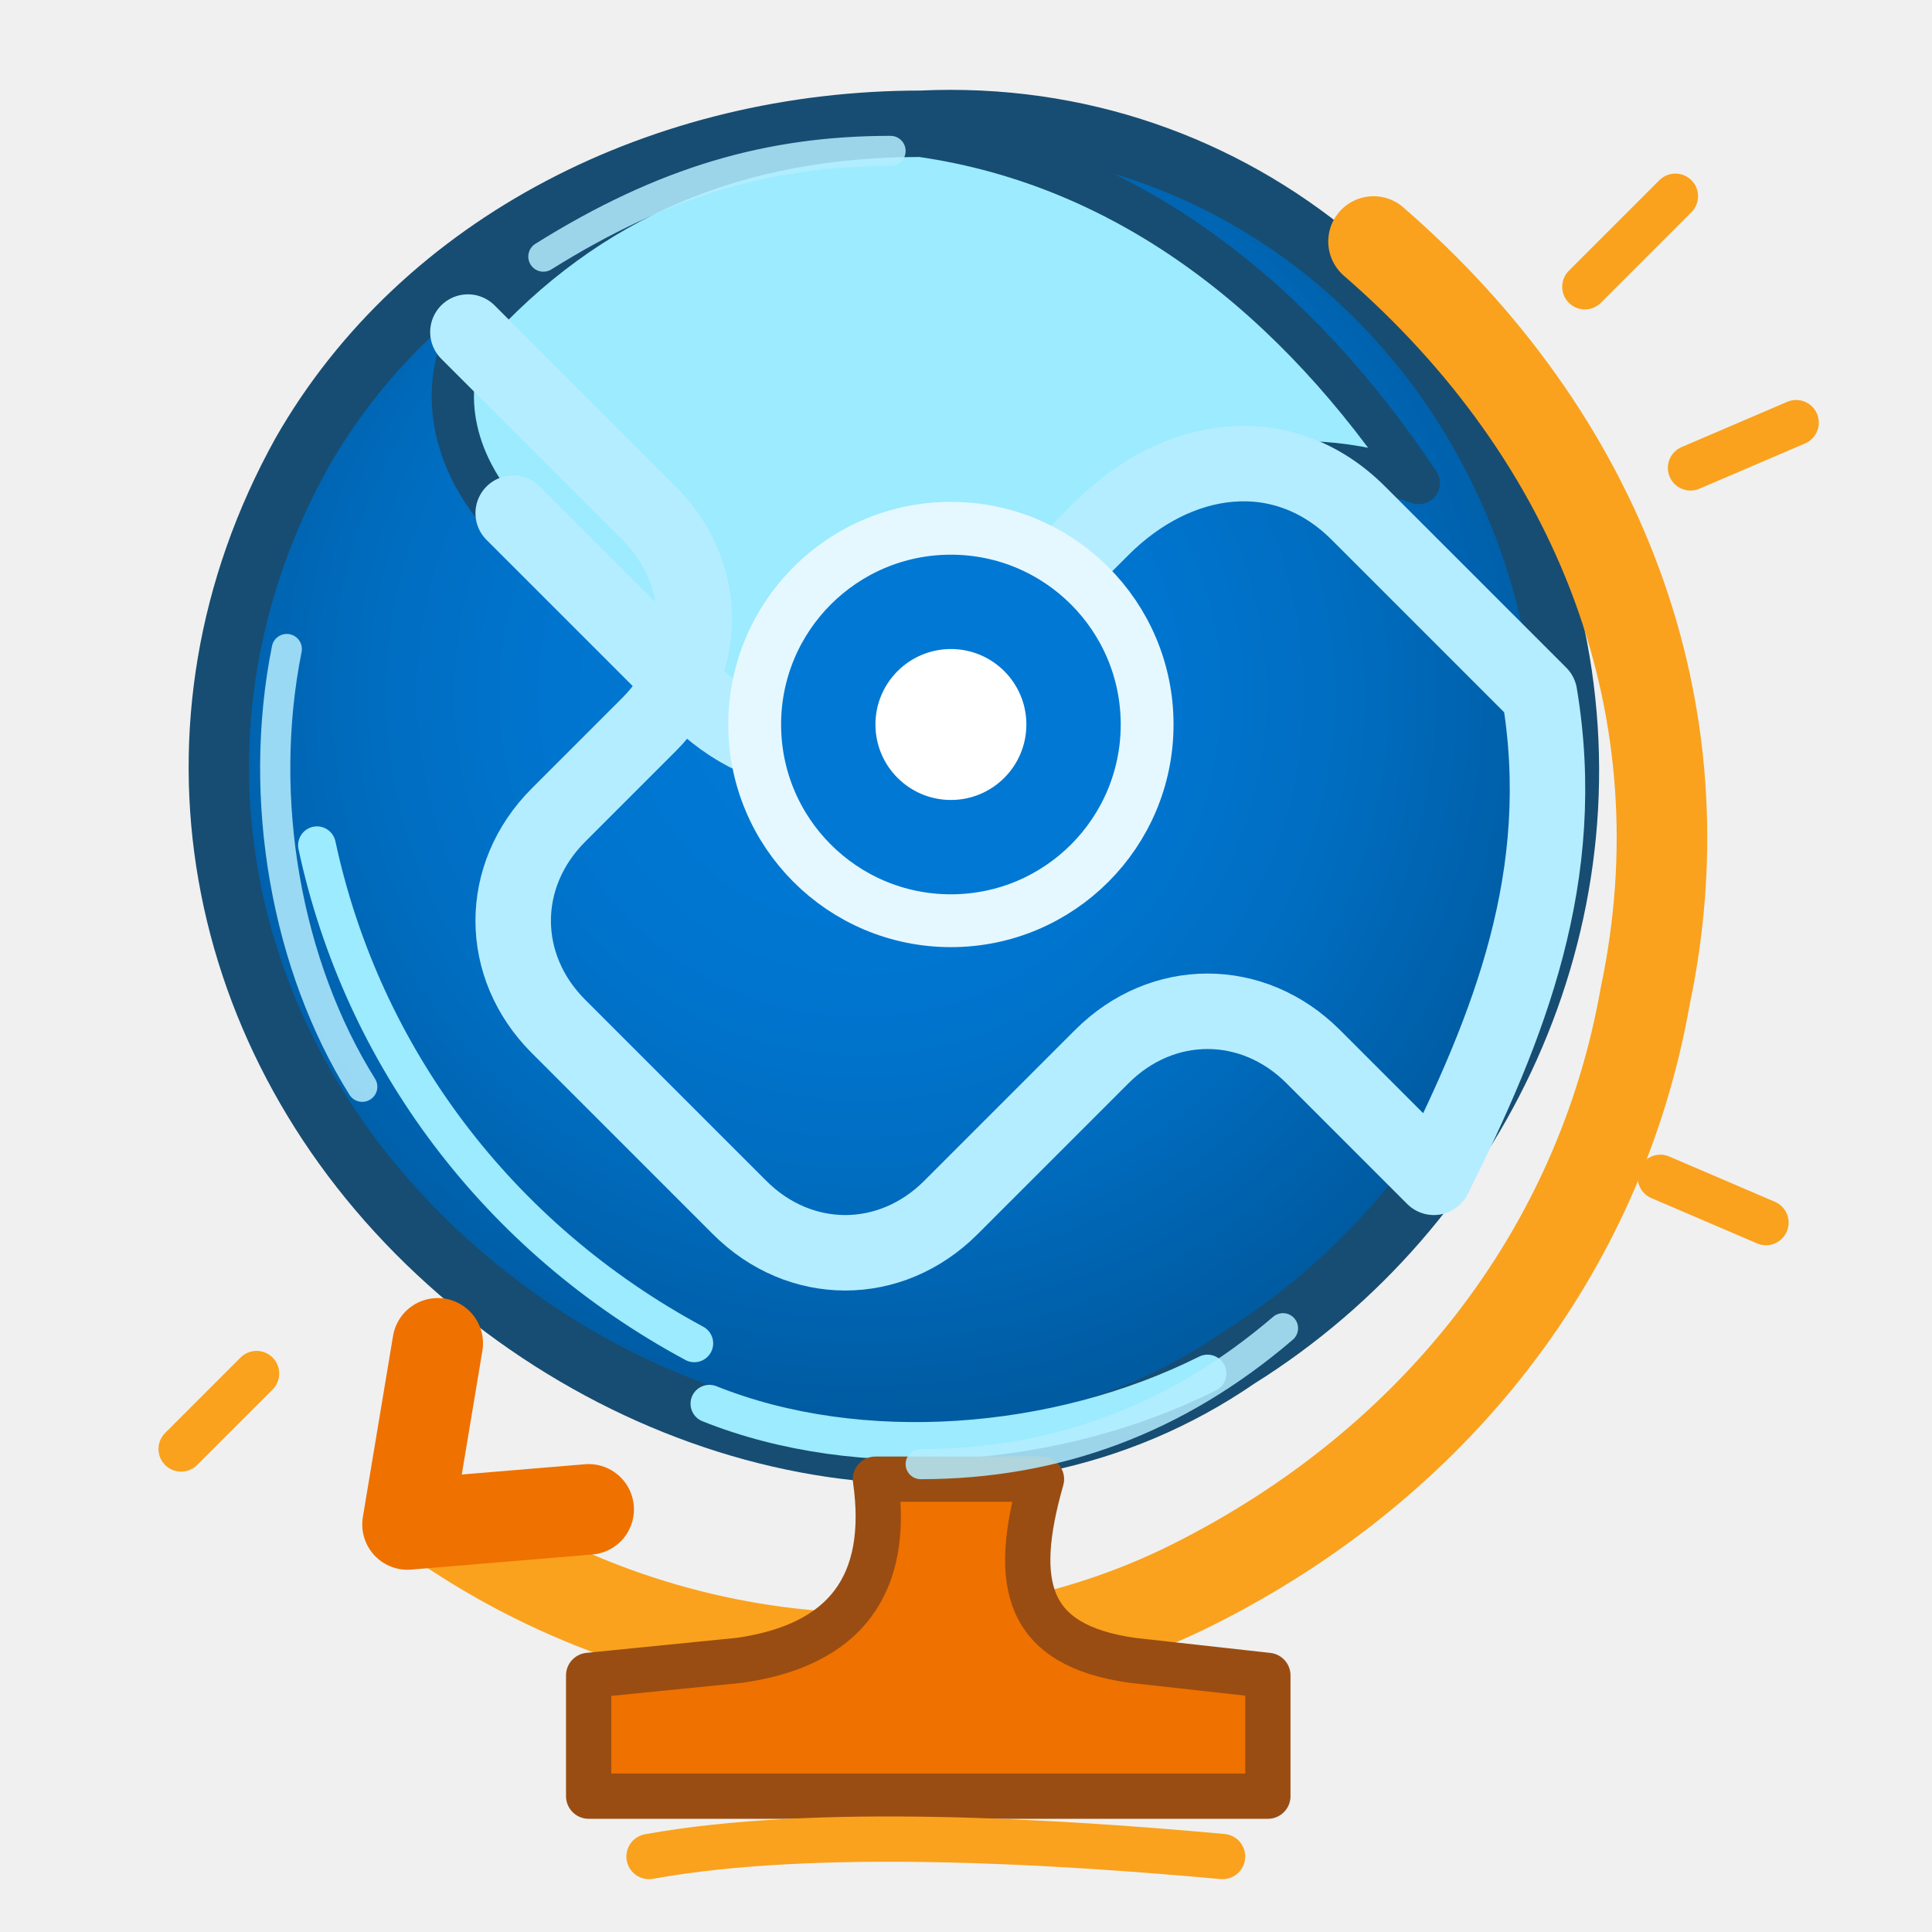
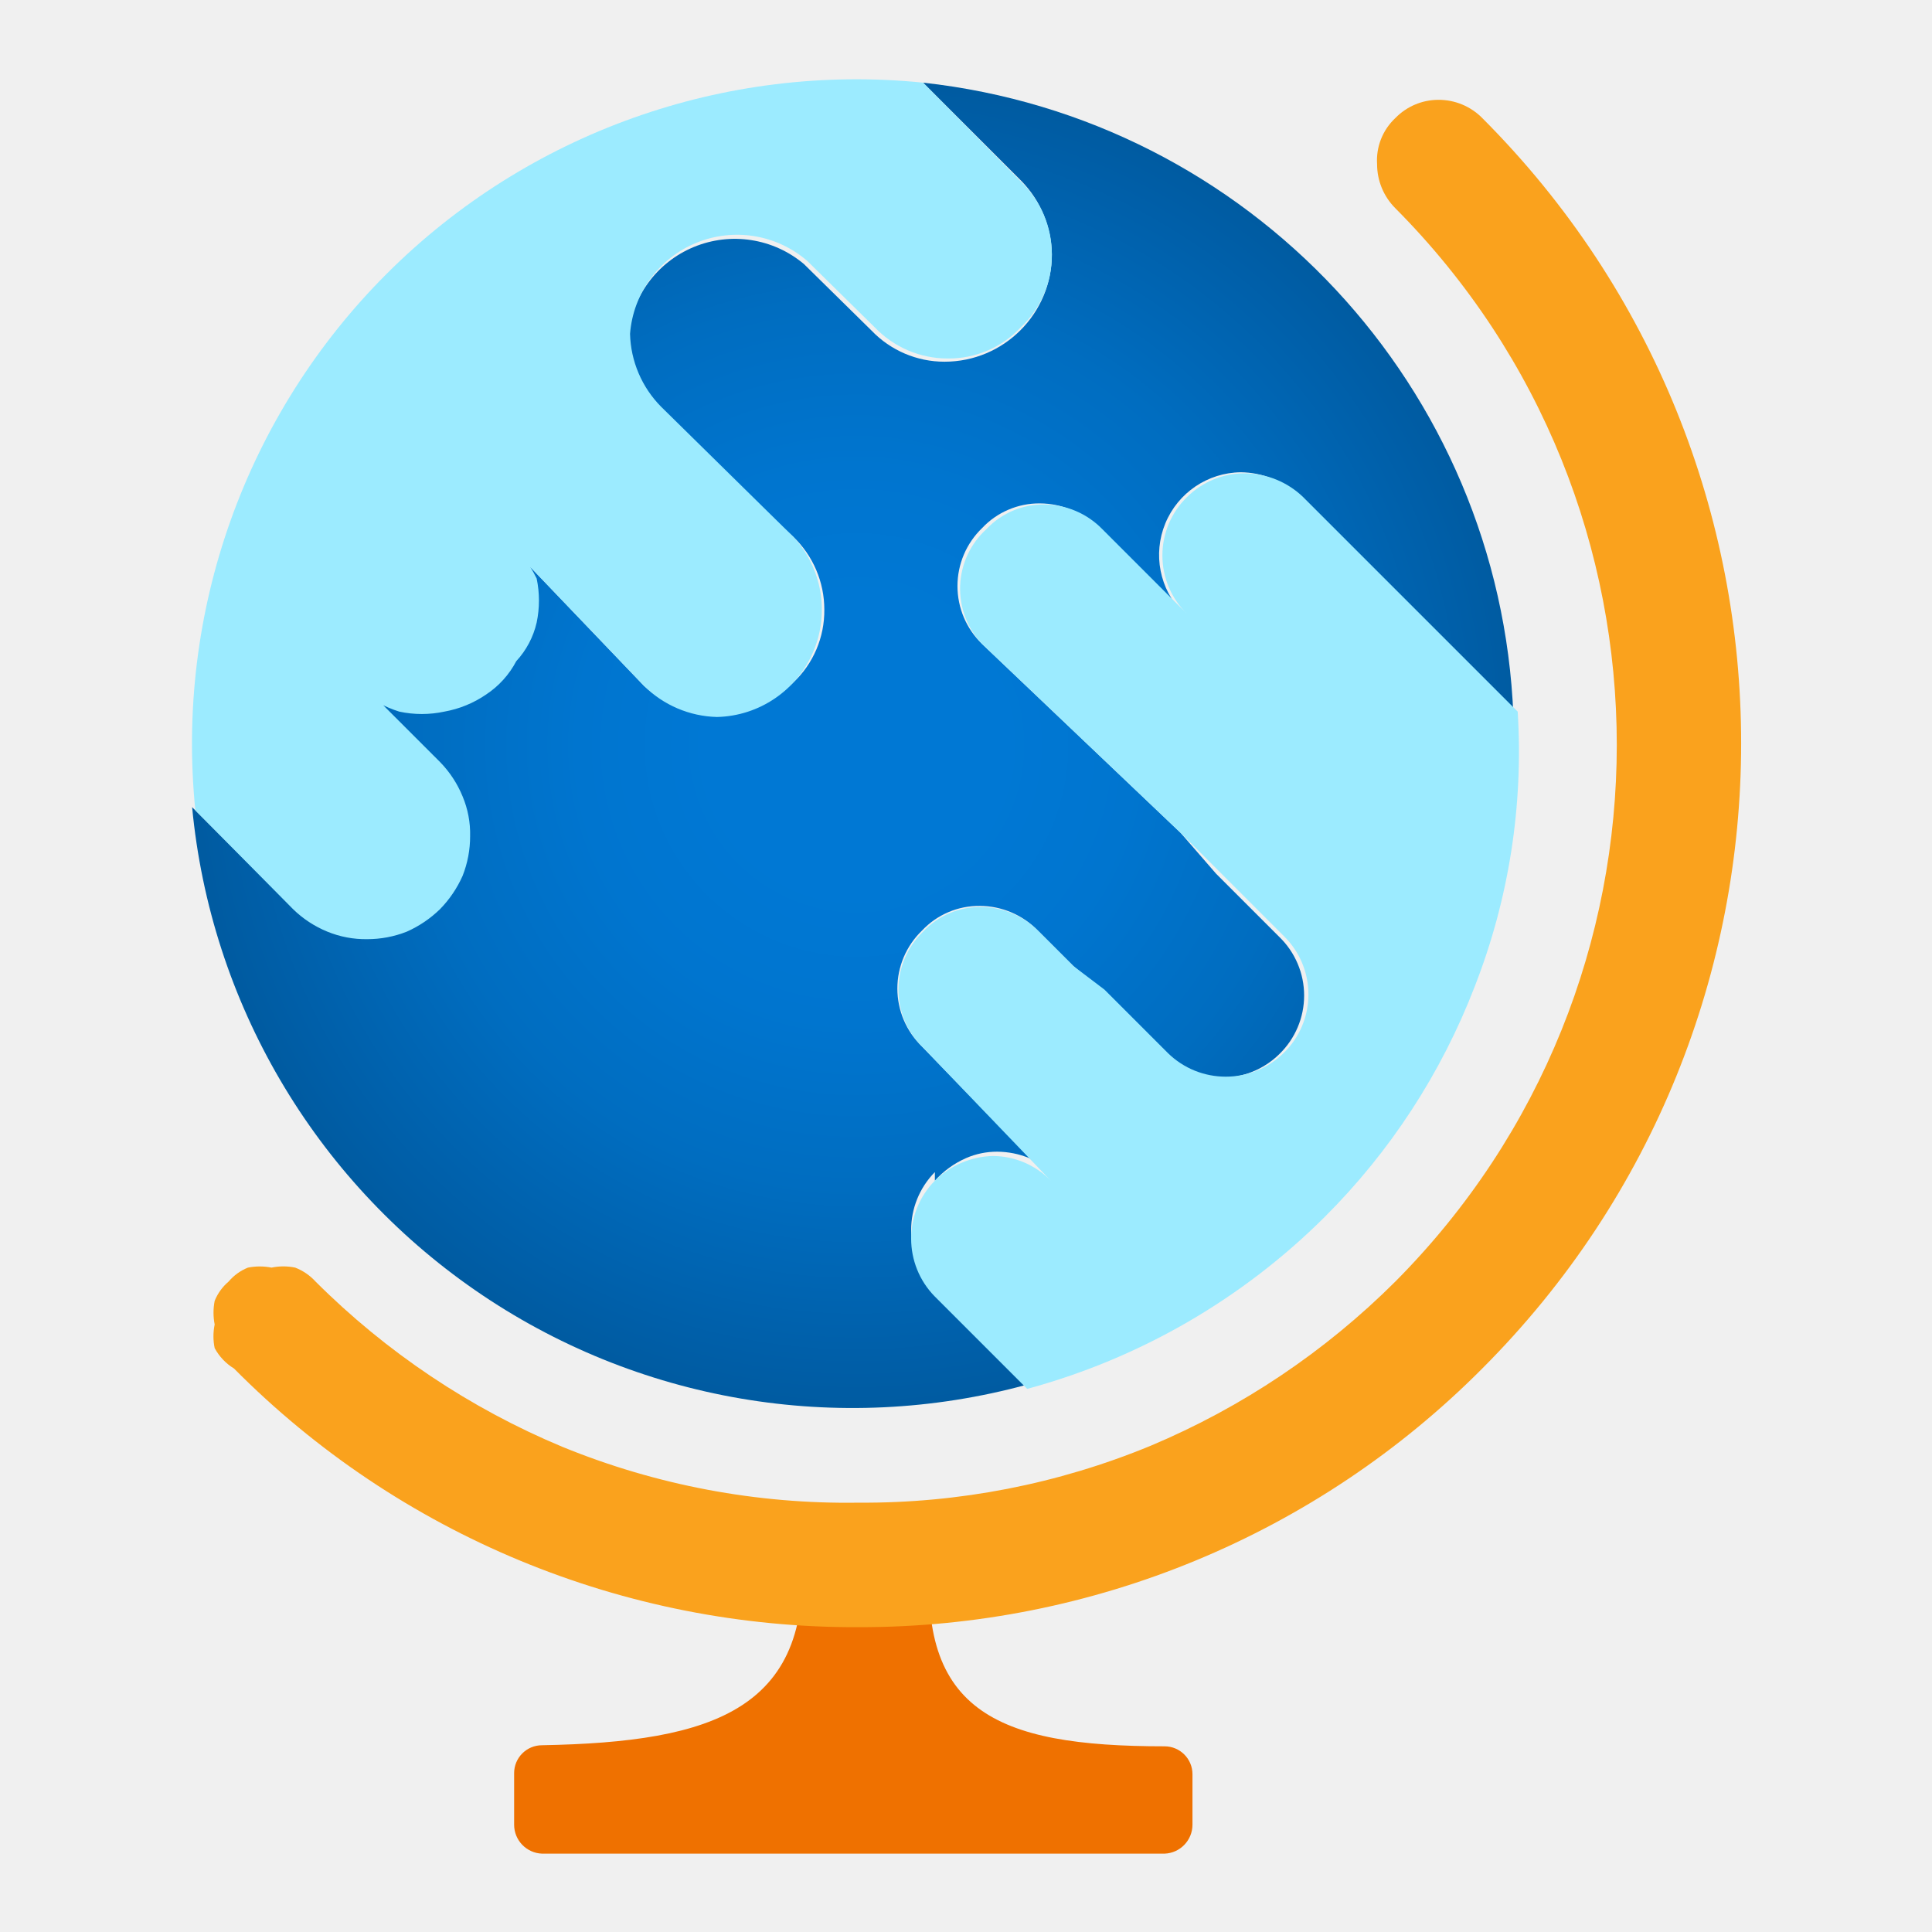
- <svg xmlns="http://www.w3.org/2000/svg" viewBox="0 0 128 128" width="128" height="128">
+ <svg xmlns="http://www.w3.org/2000/svg" width="128" height="128" viewBox="0 0 128 128">
  <defs>
-     <radialGradient id="regionBlue" cx="57" cy="46" r="48" gradientUnits="userSpaceOnUse">
-       <stop offset="0.22" stop-color="#0078d4" />
-       <stop offset="0.42" stop-color="#0075cf" />
-       <stop offset="0.67" stop-color="#006dc0" />
-       <stop offset="0.94" stop-color="#005ea7" />
+     <radialGradient id="globe" cx="7.98" cy="6.94" r="6.17" gradientUnits="userSpaceOnUse">
+       <stop offset=".22" stop-color="#0078d4" />
+       <stop offset=".42" stop-color="#0075cf" />
+       <stop offset=".67" stop-color="#006dc0" />
+       <stop offset=".94" stop-color="#005ea7" />
      <stop offset="1" stop-color="#005ba1" />
    </radialGradient>
  </defs>
-   <g>
-     <path d="M61 8          C82 7 99 22 103 42          C107 61 98 80 82 90          C66 101 44 97 29 83          C14 69 10 48 20 30          C28 16 44 8 61 8Z" fill="url(#regionBlue)" stroke="#174d72" stroke-width="4" stroke-linecap="round" stroke-linejoin="round" />
-     <path d="M61 9          C75 11 86 20 94 32          C85 29 78 31 72 37          L62 47          C57 52 49 52 45 46          L34 35          C30 31 29 26 31 22          C39 13 49 9 61 9Z" fill="#9cebff" stroke="#174d72" stroke-width="2.8" stroke-linecap="round" stroke-linejoin="round" />
-     <path d="M31 22          L43 34          C47 38 47 44 43 48          L37 54          C33 58 33 64 37 68          L49 80          C53 84 59 84 63 80          L73 70          C77 66 83 66 87 70          L95 78          C100 68 104 58 102 46          L90 34          C85 29 78 30 73 35          L62 46          C57 51 51 51 46 46          L34 34" fill="none" stroke="#b4edff" stroke-width="5" stroke-linecap="round" stroke-linejoin="round" />
-     <circle cx="63" cy="48" r="13" fill="#0078d4" stroke="#e5f8ff" stroke-width="3.5" />
-     <circle cx="63" cy="48" r="5" fill="#ffffff" />
-     <path d="M21 56          C24 70 33 82 46 89          M47 93          C57 97 70 96 80 91" fill="none" stroke="#9cebff" stroke-width="2.5" stroke-linecap="round" />
-     <path d="M91 16          C106 29 113 47 109 66          C106 83 95 97 79 105          C63 113 43 111 28 100" fill="none" stroke="#faa21d" stroke-width="6" stroke-linecap="round" stroke-linejoin="round" />
-     <path d="M29 89          L27 101          L39 100" fill="none" stroke="#ef7100" stroke-width="6" stroke-linecap="round" stroke-linejoin="round" />
-     <path d="M58 98          L69 98          C67 105 68 109 75 110          L84 111          L84 119          L39 119          L39 111          L49 110          C56 109 59 105 58 98Z" fill="#ef7100" stroke="#9a4d12" stroke-width="3" stroke-linecap="round" stroke-linejoin="round" />
-     <path d="M43 123          C54 121 70 122 81 123" fill="none" stroke="#faa21d" stroke-width="3" stroke-linecap="round" />
-     <path d="M19 43          C17 53 19 64 24 72          M36 17          C44 12 51 10 59 10          M85 88          C78 94 70 97 61 97" fill="none" stroke="#b4edff" stroke-width="2" stroke-linecap="round" opacity="0.85" />
-     <path d="M105 19 L111 13          M112 31 L119 28          M110 78 L117 81          M17 91 L12 96" fill="none" stroke="#faa21d" stroke-width="3" stroke-linecap="round" />
+   <g transform="scale(7.111111)">
+     <path d="M8.42 14.07h-.7a.26.26 0 0 0-.26.3c.15 1.56-.81 1.86-2.41 1.89a.26.26 0 0 0-.26.26V17a.27.27 0 0 0 .26.27h5.8a.27.27 0 0 0 .26-.27v-.47a.26.26 0 0 0-.26-.26c-1.58 0-2.34-.33-2.17-1.89a.26.26 0 0 0-.26-.31Z" fill="#ef7100" />
+     <path d="M8.71 11A.85.85 0 0 1 9 10.79a.72.72 0 0 1 .29-.06.8.8 0 0 1 .3.06A1 1 0 0 1 9.8 11L8.59 9.75a.75.75 0 0 1 0-1.08.73.73 0 0 1 .54-.23.76.76 0 0 1 .54.23L10 9l.25.22.59.6a.77.77 0 0 0 1.08 0 .76.76 0 0 0 0-1.09l-.59-.59L11 7.76 9.15 6a.75.75 0 0 1 0-1.08.73.73 0 0 1 .54-.23.76.76 0 0 1 .54.23l.79.79a.77.77 0 0 1 .54-1.31.79.79 0 0 1 .54.22l2 2.05A6.18 6.18 0 0 0 8.6.77l.92.92a1 1 0 0 1 .28.68 1 1 0 0 1-1 1 .94.94 0 0 1-.68-.29l-.63-.62a1 1 0 0 0-1.64.68.93.93 0 0 0 .28.68L7.39 5a.94.94 0 0 1 .29.68.92.92 0 0 1-.29.68 1 1 0 0 1-.68.29A1 1 0 0 1 6 6.39L4.67 5a.91.91 0 0 1 0 .65 1 1 0 0 1-1 .71 1 1 0 0 1-.6-.28l1 1a.93.93 0 0 1 .28.68 1 1 0 0 1-.07.37 1 1 0 0 1-.52.52 1 1 0 0 1-.37.07.94.94 0 0 1-.37-.07.85.85 0 0 1-.31-.21l-.92-.92A6.18 6.18 0 0 0 9.57 12.9L8.71 12a.77.77 0 0 1 0-1.08Z" fill="url(#globe)" />
+     <path d="M14.14 6.63l-2-2a.79.79 0 0 0-.54-.22.76.76 0 0 0-.54.22.76.76 0 0 0 0 1.09l-.79-.79a.76.76 0 0 0-.54-.23.73.73 0 0 0-.54.23A.75.75 0 0 0 9.15 6L11 7.76l.37.37.59.59a.76.76 0 0 1 0 1.09.77.77 0 0 1-1.08 0l-.59-.59L10 9l-.32-.32a.76.76 0 0 0-.54-.23.73.73 0 0 0-.54.23.75.75 0 0 0 0 1.08L9.79 11a.76.76 0 0 0-.54-.23.8.8 0 0 0-.54.23.77.77 0 0 0 0 1.08l.86.86a6.24 6.24 0 0 0 2.77-1.6 6.15 6.15 0 0 0 1.4-2.15 6 6 0 0 0 .4-2.56ZM4.1 8.47a1.06 1.06 0 0 0 .21-.31 1 1 0 0 0 .07-.37.9.9 0 0 0-.07-.37A1 1 0 0 0 4.1 7.1l-1-1a1 1 0 0 0 .25.33 1.11 1.11 0 0 0 .37.2 1 1 0 0 0 .42 0 1 1 0 0 0 .39-.16.84.84 0 0 0 .28-.31A.79.79 0 0 0 5 5.8a1 1 0 0 0 0-.41A1 1 0 0 0 4.67 5L6 6.39a1 1 0 0 0 .68.29A1 1 0 0 0 7.39 5L6.16 3.79a1 1 0 0 1-.29-.68 1 1 0 0 1 1.65-.68l.63.62a.94.94 0 0 0 .68.29.92.92 0 0 0 .68-.29.92.92 0 0 0 .29-.68.94.94 0 0 0-.29-.68L8.6.77A6.19 6.19 0 0 0 1.82 7.55l.91.92a1 1 0 0 0 .32.21.94.94 0 0 0 .37.07 1 1 0 0 0 .37-.07 1.06 1.06 0 0 0 .31-.21Z" fill="#9cebff" />
+     <path d="M8 15.16a8.14 8.14 0 0 1-5.82-2.41.5.5 0 0 1-.18-.19.54.54 0 0 1 0-.22.57.57 0 0 1 0-.22.46.46 0 0 1 .13-.18.46.46 0 0 1 .18-.13.57.57 0 0 1 .22 0 .54.54 0 0 1 .22 0 .5.5 0 0 1 .19.13 7.15 7.15 0 0 0 2.3 1.54A7 7 0 0 0 8 14a7 7 0 0 0 2.72-.53A7.15 7.15 0 0 0 13 11.94a7.09 7.09 0 0 0 0-10 .58.58 0 0 1-.17-.41A.54.54 0 0 1 13 1.1a.56.56 0 0 1 .4-.17.57.57 0 0 1 .41.17 8.24 8.24 0 0 1 0 11.65A8.17 8.17 0 0 1 8 15.16Z" fill="#faa21d" />
  </g>
</svg>
